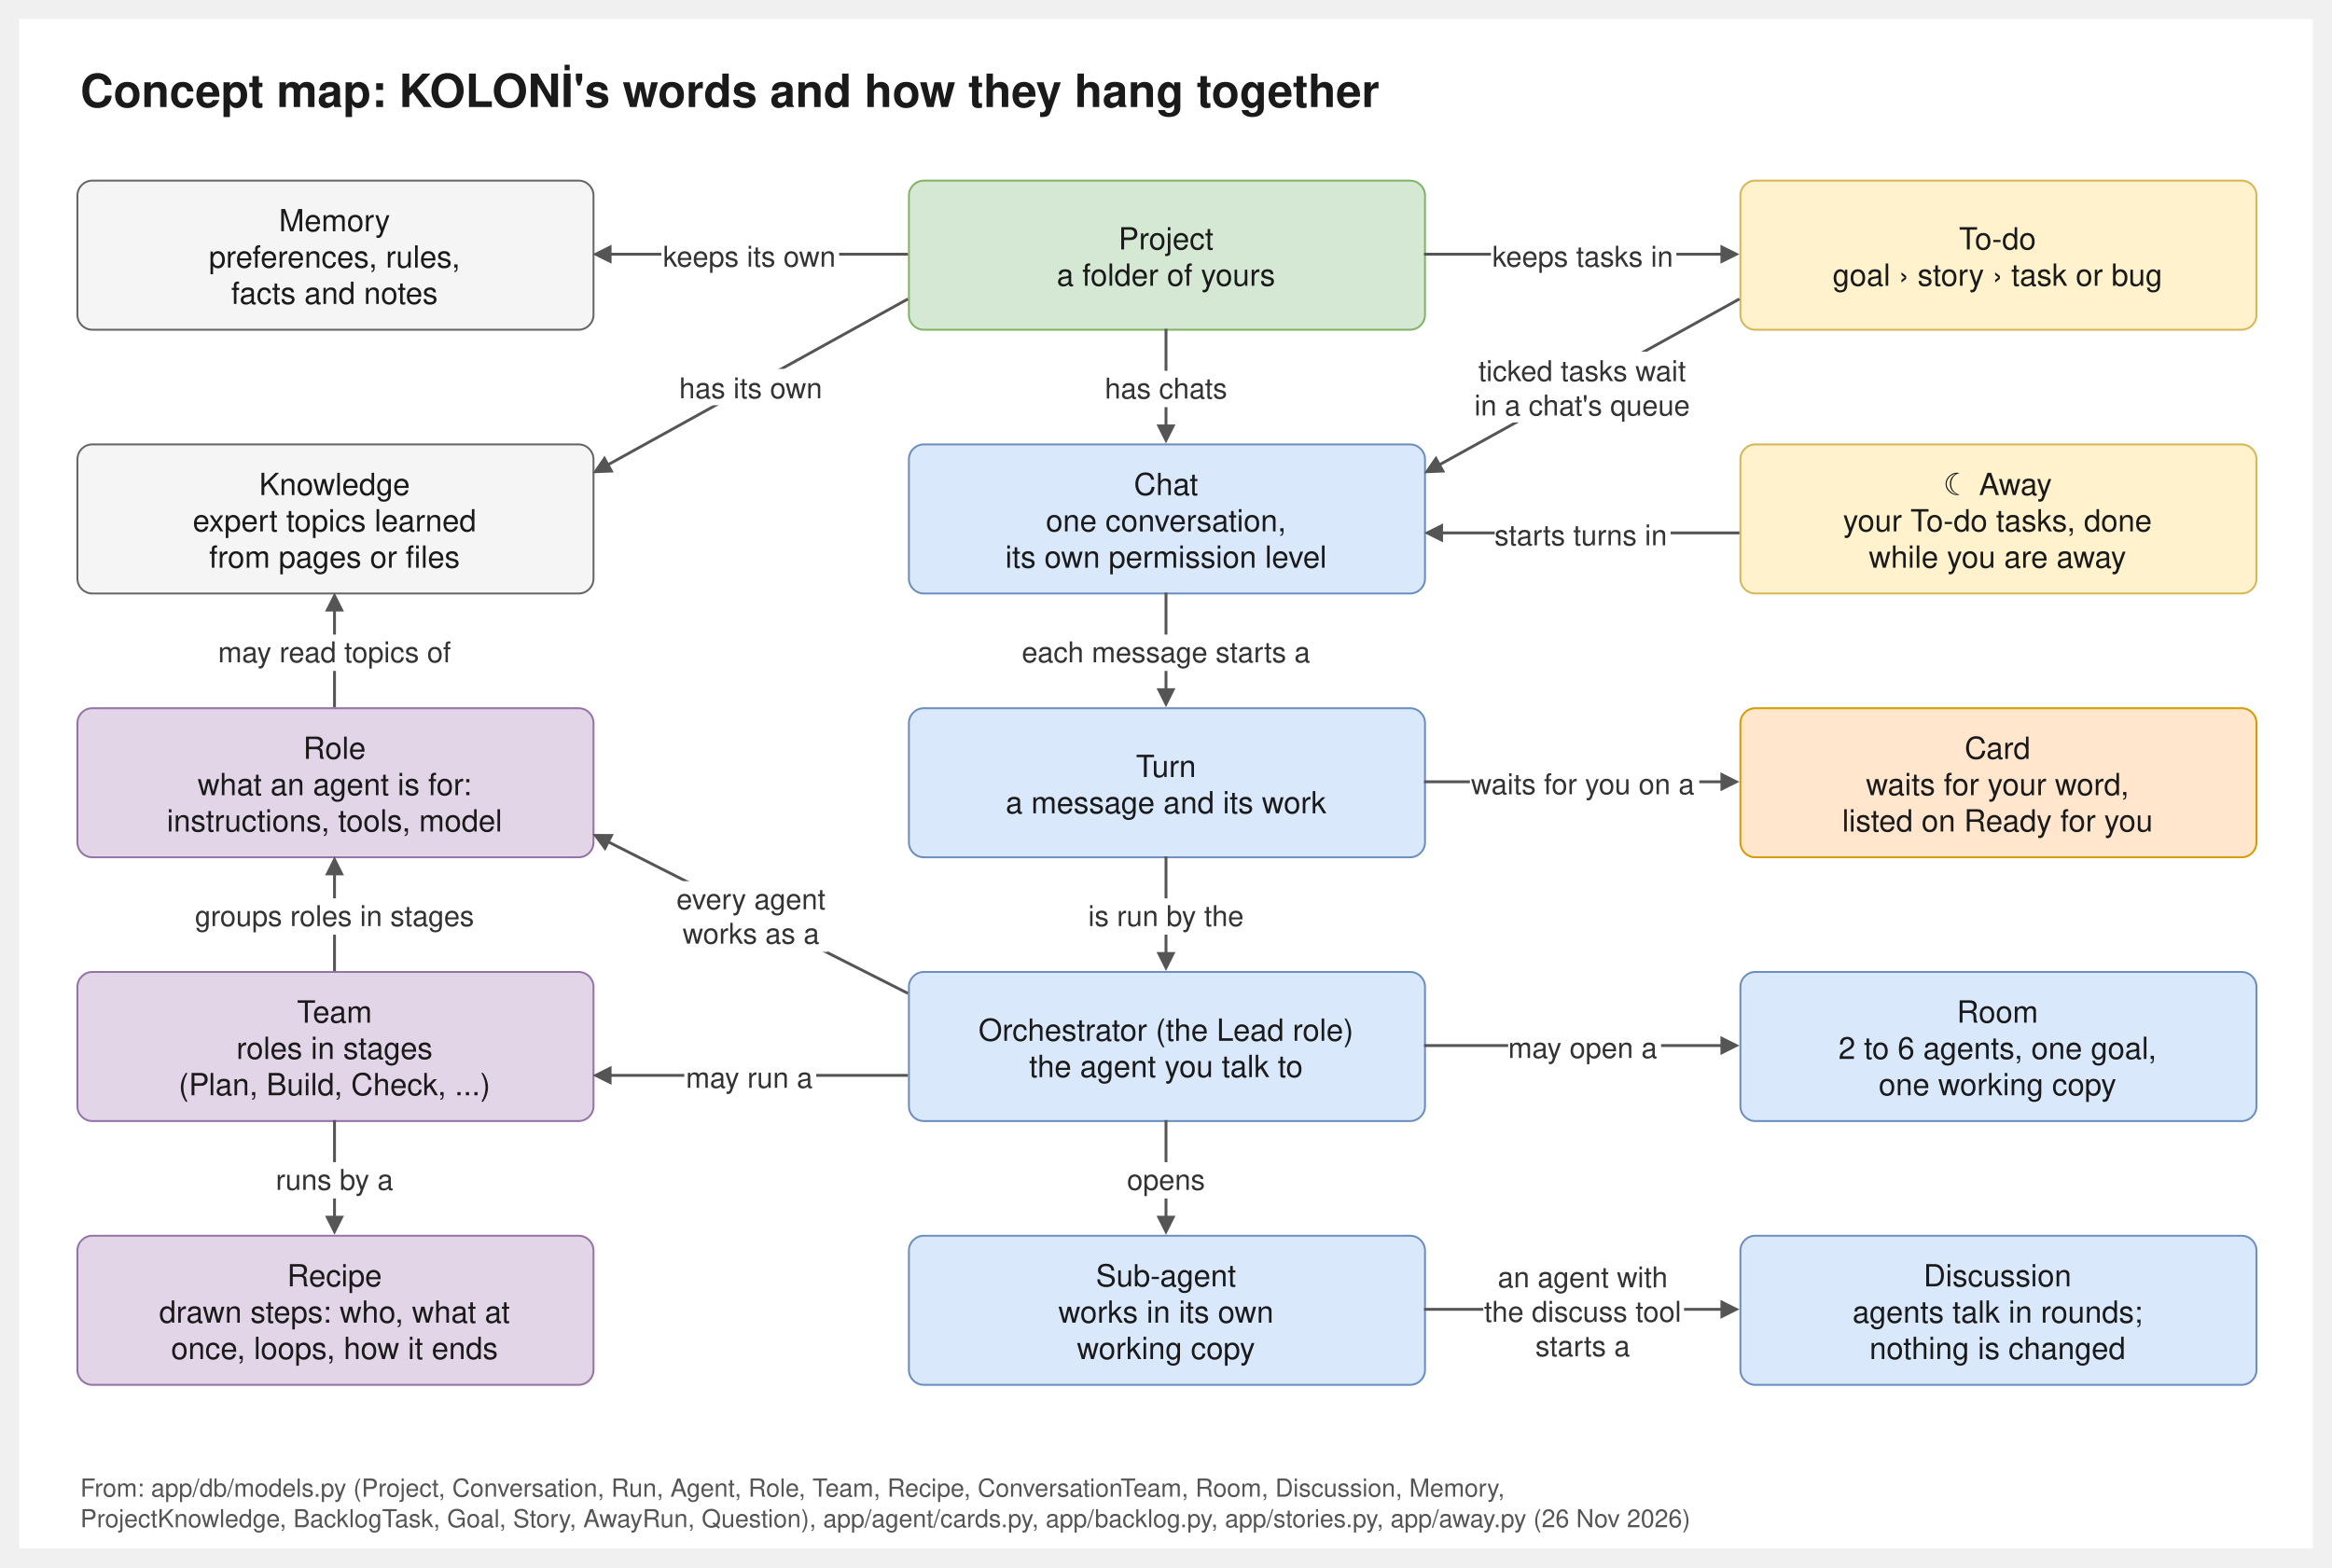
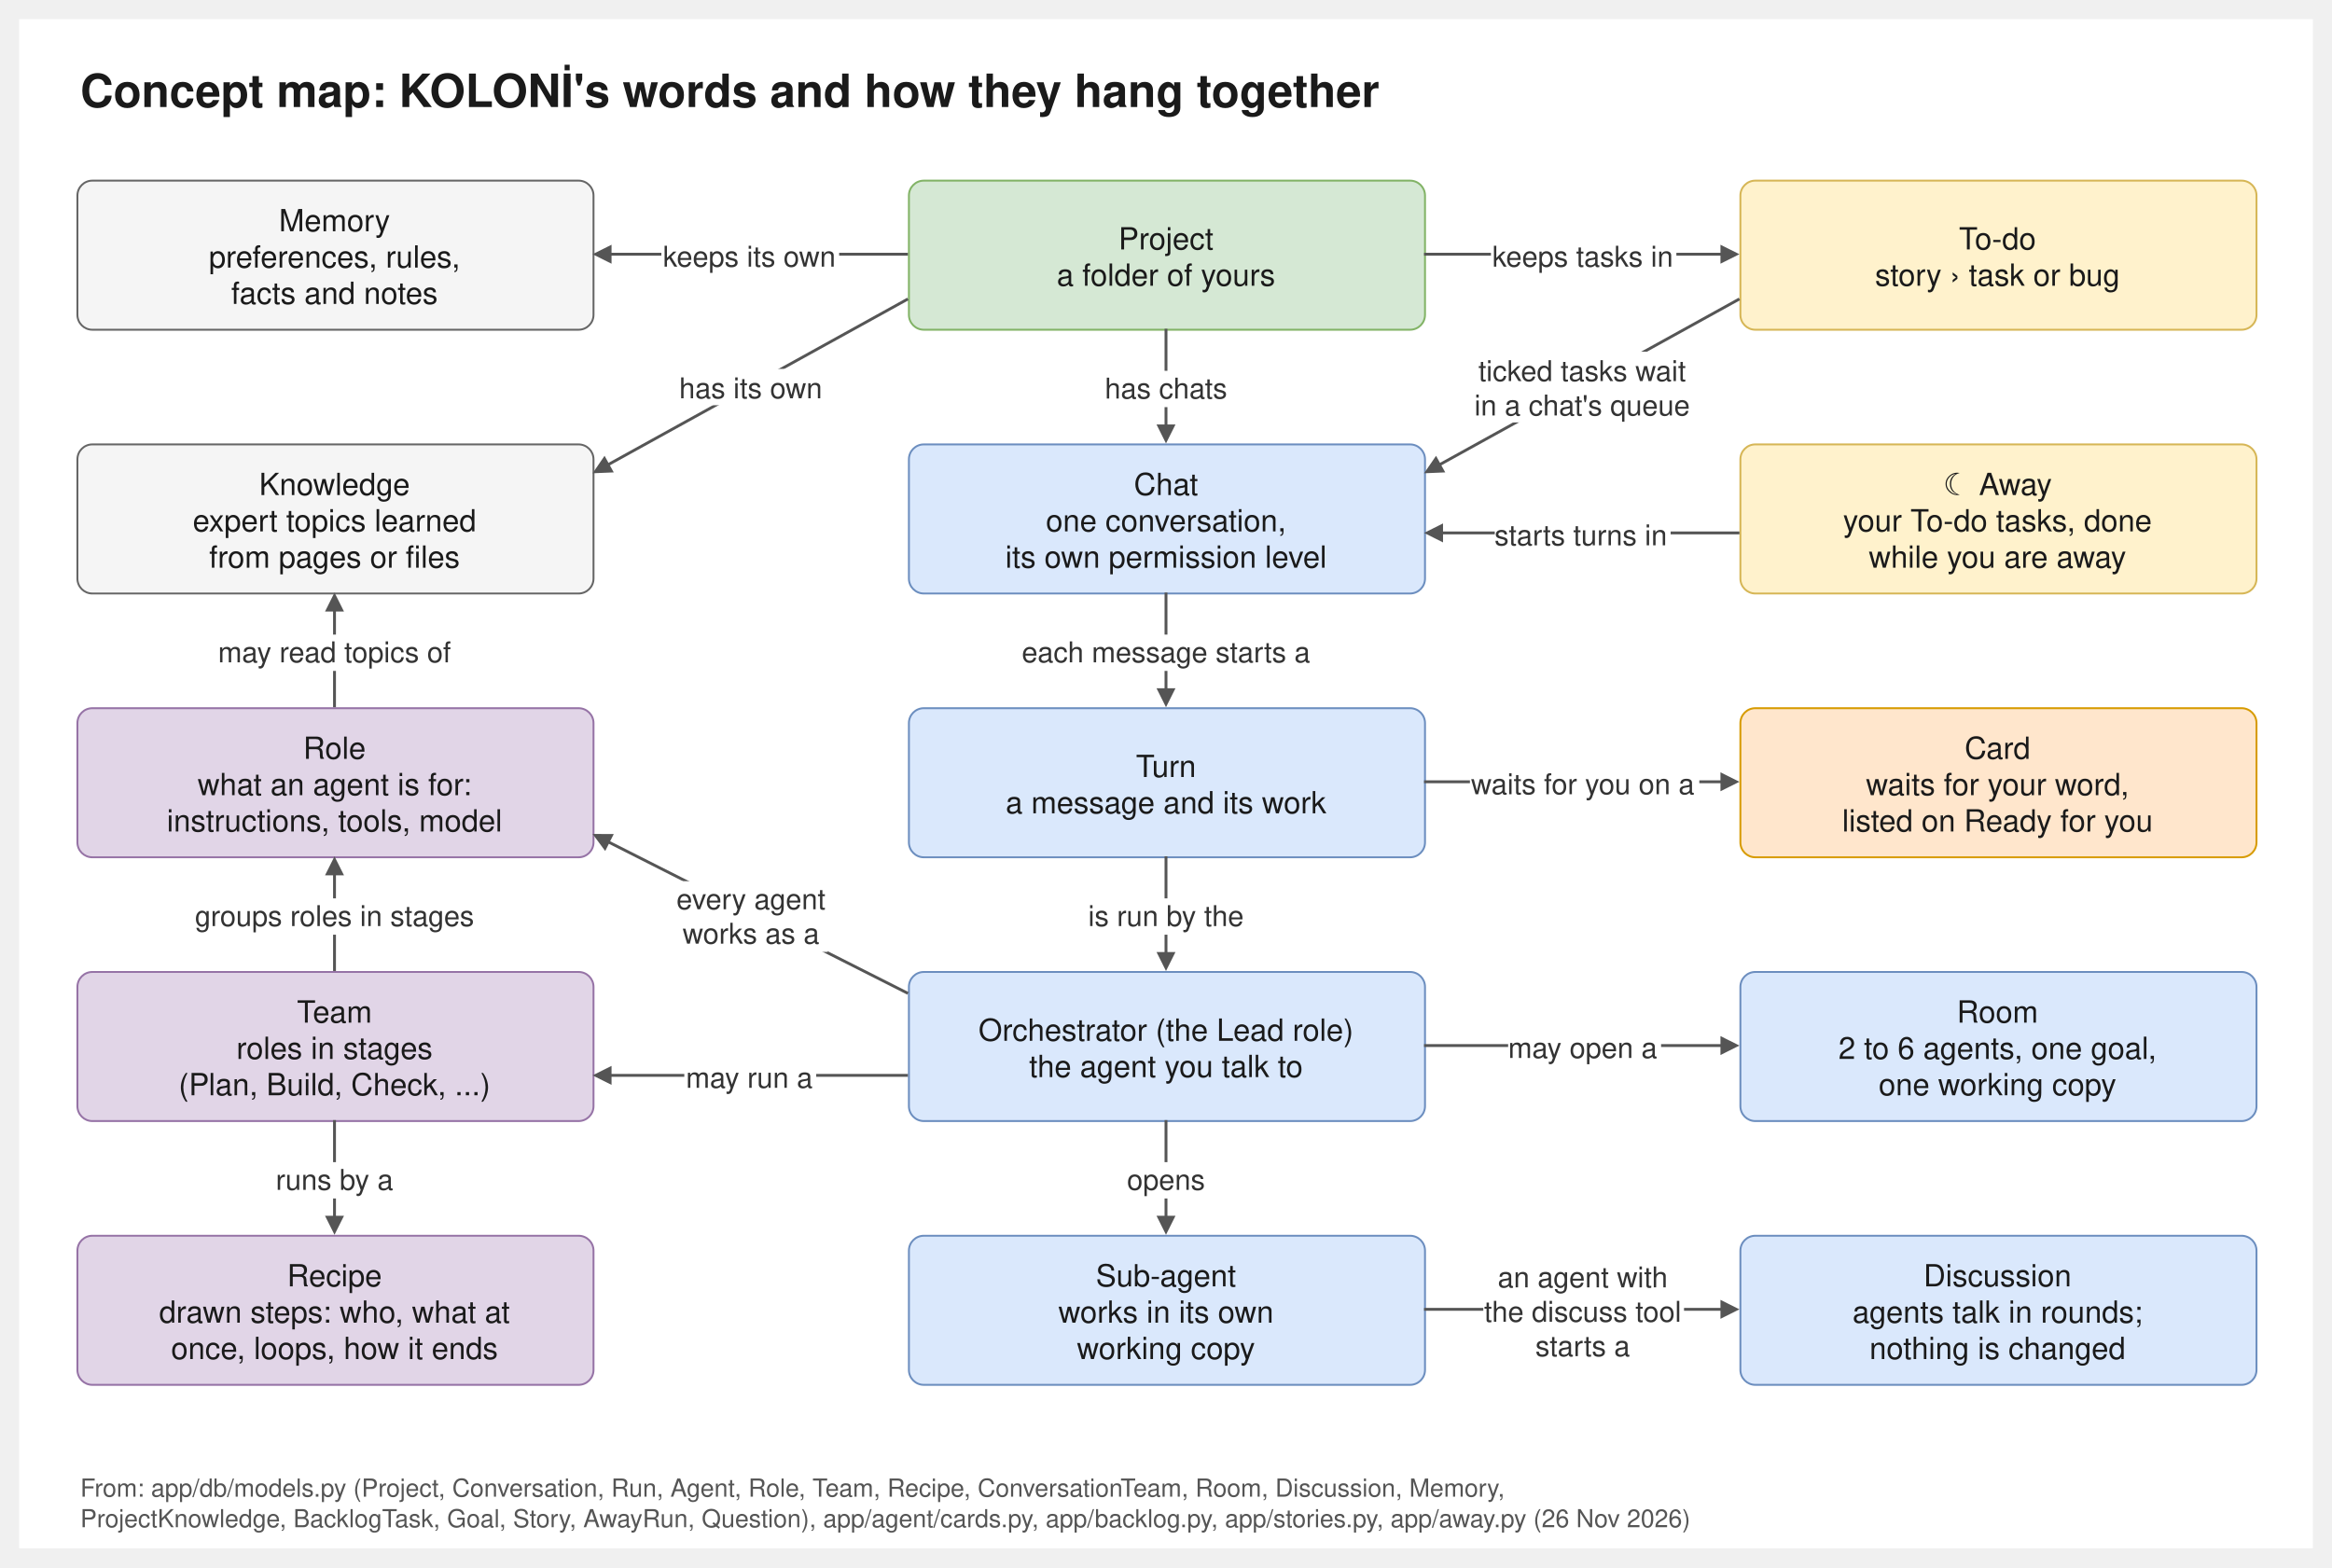
<svg xmlns="http://www.w3.org/2000/svg" style="background: transparent; background-color: transparent;" version="1.1" width="1220px" height="820px" viewBox="0 0 1220 820">
  <defs />
  <g>
    <g data-cell-id="0">
      <g data-cell-id="1">
        <g data-cell-id="backdrop">
          <g>
            <rect x="10" y="10" width="1200" height="800" fill="#ffffff" stroke="none" pointer-events="all" style="fill: light-dark(rgb(255, 255, 255), rgb(18, 18, 18));" />
          </g>
        </g>
        <g data-cell-id="title">
          <g>
            <rect x="40" y="26" width="1140" height="36" fill="none" stroke="none" pointer-events="all" />
          </g>
          <g>
            <g fill="#1a1a1a" font-family="Helvetica" font-weight="bold" text-anchor="start" font-size="24px" style="fill: light-dark(rgb(26, 26, 26), rgb(215, 215, 215));">
              <text x="42" y="56">Concept map: KOLONİ's words and how they hang together</text>
            </g>
          </g>
        </g>
        <g data-cell-id="memory">
          <g transform="translate(0.5,0.5)">
            <rect x="40" y="94" width="270" height="78" rx="7.8" ry="7.8" fill="#f5f5f5" stroke="#666666" pointer-events="all" style="fill: light-dark(rgb(245, 245, 245), rgb(26, 26, 26)); stroke: light-dark(rgb(102, 102, 102), rgb(149, 149, 149));" />
          </g>
          <g>
            <g fill="#1a1a1a" font-family="Helvetica" text-anchor="middle" font-size="16px" style="fill: light-dark(rgb(26, 26, 26), rgb(215, 215, 215));">
              <text x="175" y="121">Memory</text>
              <text x="175" y="140">preferences, rules,</text>
              <text x="175" y="159">facts and notes</text>
            </g>
          </g>
        </g>
        <g data-cell-id="knowledge">
          <g transform="translate(0.5,0.5)">
            <rect x="40" y="232" width="270" height="78" rx="7.8" ry="7.8" fill="#f5f5f5" stroke="#666666" pointer-events="all" style="fill: light-dark(rgb(245, 245, 245), rgb(26, 26, 26)); stroke: light-dark(rgb(102, 102, 102), rgb(149, 149, 149));" />
          </g>
          <g>
            <g fill="#1a1a1a" font-family="Helvetica" text-anchor="middle" font-size="16px" style="fill: light-dark(rgb(26, 26, 26), rgb(215, 215, 215));">
              <text x="175" y="259">Knowledge</text>
              <text x="175" y="278">expert topics learned</text>
              <text x="175" y="297">from pages or files</text>
            </g>
          </g>
        </g>
        <g data-cell-id="role">
          <g transform="translate(0.5,0.5)">
            <rect x="40" y="370" width="270" height="78" rx="7.8" ry="7.8" fill="#e1d5e7" stroke="#9673a6" pointer-events="all" style="fill: light-dark(rgb(225, 213, 231), rgb(57, 47, 63)); stroke: light-dark(rgb(150, 115, 166), rgb(149, 119, 163));" />
          </g>
          <g>
            <g fill="#1a1a1a" font-family="Helvetica" text-anchor="middle" font-size="16px" style="fill: light-dark(rgb(26, 26, 26), rgb(215, 215, 215));">
              <text x="175" y="397">Role</text>
              <text x="175" y="416">what an agent is for:</text>
              <text x="175" y="435">instructions, tools, model</text>
            </g>
          </g>
        </g>
        <g data-cell-id="team">
          <g transform="translate(0.5,0.5)">
            <rect x="40" y="508" width="270" height="78" rx="7.8" ry="7.8" fill="#e1d5e7" stroke="#9673a6" pointer-events="all" style="fill: light-dark(rgb(225, 213, 231), rgb(57, 47, 63)); stroke: light-dark(rgb(150, 115, 166), rgb(149, 119, 163));" />
          </g>
          <g>
            <g fill="#1a1a1a" font-family="Helvetica" text-anchor="middle" font-size="16px" style="fill: light-dark(rgb(26, 26, 26), rgb(215, 215, 215));">
              <text x="175" y="535">Team</text>
              <text x="175" y="554">roles in stages</text>
              <text x="175" y="573">(Plan, Build, Check, ...)</text>
            </g>
          </g>
        </g>
        <g data-cell-id="recipe">
          <g transform="translate(0.5,0.5)">
            <rect x="40" y="646" width="270" height="78" rx="7.8" ry="7.8" fill="#e1d5e7" stroke="#9673a6" pointer-events="all" style="fill: light-dark(rgb(225, 213, 231), rgb(57, 47, 63)); stroke: light-dark(rgb(150, 115, 166), rgb(149, 119, 163));" />
          </g>
          <g>
            <g fill="#1a1a1a" font-family="Helvetica" text-anchor="middle" font-size="16px" style="fill: light-dark(rgb(26, 26, 26), rgb(215, 215, 215));">
              <text x="175" y="673">Recipe</text>
              <text x="175" y="692">drawn steps: who, what at</text>
              <text x="175" y="711">once, loops, how it ends</text>
            </g>
          </g>
        </g>
        <g data-cell-id="project">
          <g transform="translate(0.5,0.5)">
            <rect x="475" y="94" width="270" height="78" rx="7.8" ry="7.8" fill="#d5e8d4" stroke="#82b366" pointer-events="all" style="fill: light-dark(rgb(213, 232, 212), rgb(31, 47, 30)); stroke: light-dark(rgb(130, 179, 102), rgb(68, 110, 44));" />
          </g>
          <g>
            <g fill="#1a1a1a" font-family="Helvetica" text-anchor="middle" font-size="16px" style="fill: light-dark(rgb(26, 26, 26), rgb(215, 215, 215));">
              <text x="610" y="130.5">Project</text>
              <text x="610" y="149.5">a folder of yours</text>
            </g>
          </g>
        </g>
        <g data-cell-id="chat">
          <g transform="translate(0.5,0.5)">
            <rect x="475" y="232" width="270" height="78" rx="7.8" ry="7.8" fill="#dae8fc" stroke="#6c8ebf" pointer-events="all" style="fill: light-dark(rgb(218, 232, 252), rgb(29, 41, 59)); stroke: light-dark(rgb(108, 142, 191), rgb(92, 121, 163));" />
          </g>
          <g>
            <g fill="#1a1a1a" font-family="Helvetica" text-anchor="middle" font-size="16px" style="fill: light-dark(rgb(26, 26, 26), rgb(215, 215, 215));">
              <text x="610" y="259">Chat</text>
              <text x="610" y="278">one conversation,</text>
              <text x="610" y="297">its own permission level</text>
            </g>
          </g>
        </g>
        <g data-cell-id="turn">
          <g transform="translate(0.5,0.5)">
            <rect x="475" y="370" width="270" height="78" rx="7.8" ry="7.8" fill="#dae8fc" stroke="#6c8ebf" pointer-events="all" style="fill: light-dark(rgb(218, 232, 252), rgb(29, 41, 59)); stroke: light-dark(rgb(108, 142, 191), rgb(92, 121, 163));" />
          </g>
          <g>
            <g fill="#1a1a1a" font-family="Helvetica" text-anchor="middle" font-size="16px" style="fill: light-dark(rgb(26, 26, 26), rgb(215, 215, 215));">
              <text x="610" y="406.5">Turn</text>
              <text x="610" y="425.5">a message and its work</text>
            </g>
          </g>
        </g>
        <g data-cell-id="lead">
          <g transform="translate(0.5,0.5)">
            <rect x="475" y="508" width="270" height="78" rx="7.8" ry="7.8" fill="#dae8fc" stroke="#6c8ebf" pointer-events="all" style="fill: light-dark(rgb(218, 232, 252), rgb(29, 41, 59)); stroke: light-dark(rgb(108, 142, 191), rgb(92, 121, 163));" />
          </g>
          <g>
            <g fill="#1a1a1a" font-family="Helvetica" text-anchor="middle" font-size="16px" style="fill: light-dark(rgb(26, 26, 26), rgb(215, 215, 215));">
              <text x="610" y="544.5">Orchestrator (the Lead role)</text>
              <text x="610" y="563.5">the agent you talk to</text>
            </g>
          </g>
        </g>
        <g data-cell-id="sub">
          <g transform="translate(0.5,0.5)">
            <rect x="475" y="646" width="270" height="78" rx="7.8" ry="7.8" fill="#dae8fc" stroke="#6c8ebf" pointer-events="all" style="fill: light-dark(rgb(218, 232, 252), rgb(29, 41, 59)); stroke: light-dark(rgb(108, 142, 191), rgb(92, 121, 163));" />
          </g>
          <g>
            <g fill="#1a1a1a" font-family="Helvetica" text-anchor="middle" font-size="16px" style="fill: light-dark(rgb(26, 26, 26), rgb(215, 215, 215));">
              <text x="610" y="673">Sub-agent</text>
              <text x="610" y="692">works in its own</text>
              <text x="610" y="711">working copy</text>
            </g>
          </g>
        </g>
        <g data-cell-id="todo">
          <g transform="translate(0.5,0.5)">
            <rect x="910" y="94" width="270" height="78" rx="7.8" ry="7.8" fill="#fff2cc" stroke="#d6b656" pointer-events="all" style="fill: light-dark(rgb(255, 242, 204), rgb(40, 29, 0)); stroke: light-dark(rgb(214, 182, 86), rgb(109, 81, 0));" />
          </g>
          <g>
            <g fill="#1a1a1a" font-family="Helvetica" text-anchor="middle" font-size="16px" style="fill: light-dark(rgb(26, 26, 26), rgb(215, 215, 215));">
              <text x="1045" y="130.5">To-do</text>
-               <text x="1045" y="149.5">goal › story › task or bug</text>
+               <text x="1045" y="149.5">story › task or bug</text>
            </g>
          </g>
        </g>
        <g data-cell-id="trigger">
          <g transform="translate(0.5,0.5)">
            <rect x="910" y="232" width="270" height="78" rx="7.8" ry="7.8" fill="#fff2cc" stroke="#d6b656" pointer-events="all" style="fill: light-dark(rgb(255, 242, 204), rgb(40, 29, 0)); stroke: light-dark(rgb(214, 182, 86), rgb(109, 81, 0));" />
          </g>
          <g>
            <g fill="#1a1a1a" font-family="Helvetica" text-anchor="middle" font-size="16px" style="fill: light-dark(rgb(26, 26, 26), rgb(215, 215, 215));">
              <text x="1045" y="259">☾ Away</text>
              <text x="1045" y="278">your To-do tasks, done</text>
              <text x="1045" y="297">while you are away</text>
            </g>
          </g>
        </g>
        <g data-cell-id="card">
          <g transform="translate(0.5,0.5)">
            <rect x="910" y="370" width="270" height="78" rx="7.8" ry="7.8" fill="#ffe6cc" stroke="#d79b00" pointer-events="all" style="fill: light-dark(rgb(255, 230, 204), rgb(54, 33, 10)); stroke: light-dark(rgb(215, 155, 0), rgb(153, 101, 0));" />
          </g>
          <g>
            <g fill="#1a1a1a" font-family="Helvetica" text-anchor="middle" font-size="16px" style="fill: light-dark(rgb(26, 26, 26), rgb(215, 215, 215));">
              <text x="1045" y="397">Card</text>
              <text x="1045" y="416">waits for your word,</text>
              <text x="1045" y="435">listed on Ready for you</text>
            </g>
          </g>
        </g>
        <g data-cell-id="room">
          <g transform="translate(0.5,0.5)">
            <rect x="910" y="508" width="270" height="78" rx="7.8" ry="7.8" fill="#dae8fc" stroke="#6c8ebf" pointer-events="all" style="fill: light-dark(rgb(218, 232, 252), rgb(29, 41, 59)); stroke: light-dark(rgb(108, 142, 191), rgb(92, 121, 163));" />
          </g>
          <g>
            <g fill="#1a1a1a" font-family="Helvetica" text-anchor="middle" font-size="16px" style="fill: light-dark(rgb(26, 26, 26), rgb(215, 215, 215));">
              <text x="1045" y="535">Room</text>
              <text x="1045" y="554">2 to 6 agents, one goal,</text>
              <text x="1045" y="573">one working copy</text>
            </g>
          </g>
        </g>
        <g data-cell-id="discussion">
          <g transform="translate(0.5,0.5)">
            <rect x="910" y="646" width="270" height="78" rx="7.8" ry="7.8" fill="#dae8fc" stroke="#6c8ebf" pointer-events="all" style="fill: light-dark(rgb(218, 232, 252), rgb(29, 41, 59)); stroke: light-dark(rgb(108, 142, 191), rgb(92, 121, 163));" />
          </g>
          <g>
            <g fill="#1a1a1a" font-family="Helvetica" text-anchor="middle" font-size="16px" style="fill: light-dark(rgb(26, 26, 26), rgb(215, 215, 215));">
              <text x="1045" y="673">Discussion</text>
              <text x="1045" y="692">agents talk in rounds;</text>
              <text x="1045" y="711">nothing is changed</text>
            </g>
          </g>
        </g>
        <g data-cell-id="e17">
          <g>
            <path d="M 475 133 L 319.18 133" fill="none" stroke="#555555" stroke-width="1.5" stroke-miterlimit="10" pointer-events="stroke" style="stroke: light-dark(rgb(85, 85, 85), rgb(164, 164, 164));" />
            <path d="M 311.68 133 L 319.18 129.25 L 319.18 136.75 Z" fill="#555555" stroke="#555555" stroke-width="1.5" stroke-miterlimit="10" pointer-events="all" style="fill: light-dark(rgb(85, 85, 85), rgb(164, 164, 164)); stroke: light-dark(rgb(85, 85, 85), rgb(164, 164, 164));" />
          </g>
          <g>
            <g fill="#333333" font-family="Helvetica" text-anchor="middle" font-size="15px" style="fill: light-dark(rgb(51, 51, 51), rgb(193, 193, 193));">
              <rect fill="#ffffff" stroke="none" x="346" y="125" width="93" height="19" stroke-width="0" style="fill: light-dark(rgb(255, 255, 255), rgb(18, 18, 18));" />
              <text x="392" y="139.5">keeps its own</text>
            </g>
          </g>
        </g>
        <g data-cell-id="e18">
          <g>
            <path d="M 475 156.4 L 318.03 243.16" fill="none" stroke="#555555" stroke-width="1.5" stroke-miterlimit="10" pointer-events="stroke" style="stroke: light-dark(rgb(85, 85, 85), rgb(164, 164, 164));" />
            <path d="M 311.47 246.79 L 316.22 239.88 L 319.85 246.44 Z" fill="#555555" stroke="#555555" stroke-width="1.5" stroke-miterlimit="10" pointer-events="all" style="fill: light-dark(rgb(85, 85, 85), rgb(164, 164, 164)); stroke: light-dark(rgb(85, 85, 85), rgb(164, 164, 164));" />
          </g>
          <g>
            <g fill="#333333" font-family="Helvetica" text-anchor="middle" font-size="15px" style="fill: light-dark(rgb(51, 51, 51), rgb(193, 193, 193));">
              <rect fill="#ffffff" stroke="none" x="355" y="193" width="77" height="19" stroke-width="0" style="fill: light-dark(rgb(255, 255, 255), rgb(18, 18, 18));" />
              <text x="392.73" y="208.37">has its own</text>
            </g>
          </g>
        </g>
        <g data-cell-id="e19">
          <g>
            <path d="M 745 133 L 900.82 133" fill="none" stroke="#555555" stroke-width="1.5" stroke-miterlimit="10" pointer-events="stroke" style="stroke: light-dark(rgb(85, 85, 85), rgb(164, 164, 164));" />
            <path d="M 908.32 133 L 900.82 136.75 L 900.82 129.25 Z" fill="#555555" stroke="#555555" stroke-width="1.5" stroke-miterlimit="10" pointer-events="all" style="fill: light-dark(rgb(85, 85, 85), rgb(164, 164, 164)); stroke: light-dark(rgb(85, 85, 85), rgb(164, 164, 164));" />
          </g>
          <g>
            <g fill="#333333" font-family="Helvetica" text-anchor="middle" font-size="15px" style="fill: light-dark(rgb(51, 51, 51), rgb(193, 193, 193));">
              <rect fill="#ffffff" stroke="none" x="780" y="125" width="97" height="19" stroke-width="0" style="fill: light-dark(rgb(255, 255, 255), rgb(18, 18, 18));" />
              <text x="828" y="139.5">keeps tasks in</text>
            </g>
          </g>
        </g>
        <g data-cell-id="e20">
          <g>
            <path d="M 610 172 L 610 222.82" fill="none" stroke="#555555" stroke-width="1.5" stroke-miterlimit="10" pointer-events="stroke" style="stroke: light-dark(rgb(85, 85, 85), rgb(164, 164, 164));" />
            <path d="M 610 230.32 L 606.25 222.82 L 613.75 222.82 Z" fill="#555555" stroke="#555555" stroke-width="1.5" stroke-miterlimit="10" pointer-events="all" style="fill: light-dark(rgb(85, 85, 85), rgb(164, 164, 164)); stroke: light-dark(rgb(85, 85, 85), rgb(164, 164, 164));" />
          </g>
          <g>
            <g fill="#333333" font-family="Helvetica" text-anchor="middle" font-size="15px" style="fill: light-dark(rgb(51, 51, 51), rgb(193, 193, 193));">
              <rect fill="#ffffff" stroke="none" x="578" y="194" width="66" height="19" stroke-width="0" style="fill: light-dark(rgb(255, 255, 255), rgb(18, 18, 18));" />
              <text x="610" y="208.5">has chats</text>
            </g>
          </g>
        </g>
        <g data-cell-id="e21">
          <g>
            <path d="M 910 156.4 L 753.03 243.16" fill="none" stroke="#555555" stroke-width="1.5" stroke-miterlimit="10" pointer-events="stroke" style="stroke: light-dark(rgb(85, 85, 85), rgb(164, 164, 164));" />
            <path d="M 746.47 246.79 L 751.22 239.88 L 754.85 246.44 Z" fill="#555555" stroke="#555555" stroke-width="1.5" stroke-miterlimit="10" pointer-events="all" style="fill: light-dark(rgb(85, 85, 85), rgb(164, 164, 164)); stroke: light-dark(rgb(85, 85, 85), rgb(164, 164, 164));" />
          </g>
          <g>
            <g fill="#333333" font-family="Helvetica" text-anchor="middle" font-size="15px" style="fill: light-dark(rgb(51, 51, 51), rgb(193, 193, 193));">
              <rect fill="#ffffff" stroke="none" x="771" y="184" width="115" height="37" stroke-width="0" style="fill: light-dark(rgb(255, 255, 255), rgb(18, 18, 18));" />
              <text x="827.73" y="199.37">ticked tasks wait</text>
              <text x="827.73" y="217.37">in a chat's queue</text>
            </g>
          </g>
        </g>
        <g data-cell-id="e22">
          <g>
            <path d="M 910 278.8 L 754.18 278.8" fill="none" stroke="#555555" stroke-width="1.5" stroke-miterlimit="10" pointer-events="stroke" style="stroke: light-dark(rgb(85, 85, 85), rgb(164, 164, 164));" />
            <path d="M 746.68 278.8 L 754.18 275.05 L 754.18 282.55 Z" fill="#555555" stroke="#555555" stroke-width="1.5" stroke-miterlimit="10" pointer-events="all" style="fill: light-dark(rgb(85, 85, 85), rgb(164, 164, 164)); stroke: light-dark(rgb(85, 85, 85), rgb(164, 164, 164));" />
          </g>
          <g>
            <g fill="#333333" font-family="Helvetica" text-anchor="middle" font-size="15px" style="fill: light-dark(rgb(51, 51, 51), rgb(193, 193, 193));">
              <rect fill="#ffffff" stroke="none" x="782" y="270" width="92" height="19" stroke-width="0" style="fill: light-dark(rgb(255, 255, 255), rgb(18, 18, 18));" />
              <text x="827" y="285.3">starts turns in</text>
            </g>
          </g>
        </g>
        <g data-cell-id="e23">
          <g>
            <path d="M 610 310 L 610 360.82" fill="none" stroke="#555555" stroke-width="1.5" stroke-miterlimit="10" pointer-events="stroke" style="stroke: light-dark(rgb(85, 85, 85), rgb(164, 164, 164));" />
            <path d="M 610 368.32 L 606.25 360.82 L 613.75 360.82 Z" fill="#555555" stroke="#555555" stroke-width="1.5" stroke-miterlimit="10" pointer-events="all" style="fill: light-dark(rgb(85, 85, 85), rgb(164, 164, 164)); stroke: light-dark(rgb(85, 85, 85), rgb(164, 164, 164));" />
          </g>
          <g>
            <g fill="#333333" font-family="Helvetica" text-anchor="middle" font-size="15px" style="fill: light-dark(rgb(51, 51, 51), rgb(193, 193, 193));">
              <rect fill="#ffffff" stroke="none" x="534" y="332" width="153" height="19" stroke-width="0" style="fill: light-dark(rgb(255, 255, 255), rgb(18, 18, 18));" />
              <text x="610" y="346.5">each message starts a</text>
            </g>
          </g>
        </g>
        <g data-cell-id="e24">
          <g>
            <path d="M 745 409 L 900.82 409" fill="none" stroke="#555555" stroke-width="1.5" stroke-miterlimit="10" pointer-events="stroke" style="stroke: light-dark(rgb(85, 85, 85), rgb(164, 164, 164));" />
            <path d="M 908.32 409 L 900.82 412.75 L 900.82 405.25 Z" fill="#555555" stroke="#555555" stroke-width="1.5" stroke-miterlimit="10" pointer-events="all" style="fill: light-dark(rgb(85, 85, 85), rgb(164, 164, 164)); stroke: light-dark(rgb(85, 85, 85), rgb(164, 164, 164));" />
          </g>
          <g>
            <g fill="#333333" font-family="Helvetica" text-anchor="middle" font-size="15px" style="fill: light-dark(rgb(51, 51, 51), rgb(193, 193, 193));">
              <rect fill="#ffffff" stroke="none" x="769" y="401" width="120" height="19" stroke-width="0" style="fill: light-dark(rgb(255, 255, 255), rgb(18, 18, 18));" />
              <text x="828" y="415.5">waits for you on a</text>
            </g>
          </g>
        </g>
        <g data-cell-id="e25">
          <g>
            <path d="M 610 448 L 610 498.82" fill="none" stroke="#555555" stroke-width="1.5" stroke-miterlimit="10" pointer-events="stroke" style="stroke: light-dark(rgb(85, 85, 85), rgb(164, 164, 164));" />
            <path d="M 610 506.32 L 606.25 498.82 L 613.75 498.82 Z" fill="#555555" stroke="#555555" stroke-width="1.5" stroke-miterlimit="10" pointer-events="all" style="fill: light-dark(rgb(85, 85, 85), rgb(164, 164, 164)); stroke: light-dark(rgb(85, 85, 85), rgb(164, 164, 164));" />
          </g>
          <g>
            <g fill="#333333" font-family="Helvetica" text-anchor="middle" font-size="15px" style="fill: light-dark(rgb(51, 51, 51), rgb(193, 193, 193));">
              <rect fill="#ffffff" stroke="none" x="569" y="470" width="84" height="19" stroke-width="0" style="fill: light-dark(rgb(255, 255, 255), rgb(18, 18, 18));" />
              <text x="610" y="484.5">is run by the</text>
            </g>
          </g>
        </g>
        <g data-cell-id="e26">
          <g>
            <path d="M 610 586 L 610 636.82" fill="none" stroke="#555555" stroke-width="1.5" stroke-miterlimit="10" pointer-events="stroke" style="stroke: light-dark(rgb(85, 85, 85), rgb(164, 164, 164));" />
            <path d="M 610 644.32 L 606.25 636.82 L 613.75 636.82 Z" fill="#555555" stroke="#555555" stroke-width="1.5" stroke-miterlimit="10" pointer-events="all" style="fill: light-dark(rgb(85, 85, 85), rgb(164, 164, 164)); stroke: light-dark(rgb(85, 85, 85), rgb(164, 164, 164));" />
          </g>
          <g>
            <g fill="#333333" font-family="Helvetica" text-anchor="middle" font-size="15px" style="fill: light-dark(rgb(51, 51, 51), rgb(193, 193, 193));">
              <rect fill="#ffffff" stroke="none" x="589" y="608" width="43" height="19" stroke-width="0" style="fill: light-dark(rgb(255, 255, 255), rgb(18, 18, 18));" />
              <text x="610" y="622.5">opens</text>
            </g>
          </g>
        </g>
        <g data-cell-id="e27">
          <g>
            <path d="M 175 370 L 175 319.18" fill="none" stroke="#555555" stroke-width="1.5" stroke-miterlimit="10" pointer-events="stroke" style="stroke: light-dark(rgb(85, 85, 85), rgb(164, 164, 164));" />
            <path d="M 175 311.68 L 178.75 319.18 L 171.25 319.18 Z" fill="#555555" stroke="#555555" stroke-width="1.5" stroke-miterlimit="10" pointer-events="all" style="fill: light-dark(rgb(85, 85, 85), rgb(164, 164, 164)); stroke: light-dark(rgb(85, 85, 85), rgb(164, 164, 164));" />
          </g>
          <g>
            <g fill="#333333" font-family="Helvetica" text-anchor="middle" font-size="15px" style="fill: light-dark(rgb(51, 51, 51), rgb(193, 193, 193));">
              <rect fill="#ffffff" stroke="none" x="113" y="332" width="125" height="19" stroke-width="0" style="fill: light-dark(rgb(255, 255, 255), rgb(18, 18, 18));" />
              <text x="175" y="346.5">may read topics of</text>
            </g>
          </g>
        </g>
        <g data-cell-id="e28">
          <g>
            <path d="M 475 519.7 L 318.19 440.44" fill="none" stroke="#555555" stroke-width="1.5" stroke-miterlimit="10" pointer-events="stroke" style="stroke: light-dark(rgb(85, 85, 85), rgb(164, 164, 164));" />
            <path d="M 311.5 437.06 L 319.88 437.09 L 316.5 443.79 Z" fill="#555555" stroke="#555555" stroke-width="1.5" stroke-miterlimit="10" pointer-events="all" style="fill: light-dark(rgb(85, 85, 85), rgb(164, 164, 164)); stroke: light-dark(rgb(85, 85, 85), rgb(164, 164, 164));" />
          </g>
          <g>
            <g fill="#333333" font-family="Helvetica" text-anchor="middle" font-size="15px" style="fill: light-dark(rgb(51, 51, 51), rgb(193, 193, 193));">
              <rect fill="#ffffff" stroke="none" x="353" y="461" width="80" height="37" stroke-width="0" style="fill: light-dark(rgb(255, 255, 255), rgb(18, 18, 18));" />
              <text x="392.89" y="475.7">every agent</text>
              <text x="392.89" y="493.7">works as a</text>
            </g>
          </g>
        </g>
        <g data-cell-id="e29">
          <g>
            <path d="M 175 508 L 175 457.18" fill="none" stroke="#555555" stroke-width="1.5" stroke-miterlimit="10" pointer-events="stroke" style="stroke: light-dark(rgb(85, 85, 85), rgb(164, 164, 164));" />
            <path d="M 175 449.68 L 178.75 457.18 L 171.25 457.18 Z" fill="#555555" stroke="#555555" stroke-width="1.5" stroke-miterlimit="10" pointer-events="all" style="fill: light-dark(rgb(85, 85, 85), rgb(164, 164, 164)); stroke: light-dark(rgb(85, 85, 85), rgb(164, 164, 164));" />
          </g>
          <g>
            <g fill="#333333" font-family="Helvetica" text-anchor="middle" font-size="15px" style="fill: light-dark(rgb(51, 51, 51), rgb(193, 193, 193));">
              <rect fill="#ffffff" stroke="none" x="101" y="470" width="149" height="19" stroke-width="0" style="fill: light-dark(rgb(255, 255, 255), rgb(18, 18, 18));" />
              <text x="175" y="484.5">groups roles in stages</text>
            </g>
          </g>
        </g>
        <g data-cell-id="e30">
          <g>
            <path d="M 175 586 L 175 636.82" fill="none" stroke="#555555" stroke-width="1.5" stroke-miterlimit="10" pointer-events="stroke" style="stroke: light-dark(rgb(85, 85, 85), rgb(164, 164, 164));" />
            <path d="M 175 644.32 L 171.25 636.82 L 178.75 636.82 Z" fill="#555555" stroke="#555555" stroke-width="1.5" stroke-miterlimit="10" pointer-events="all" style="fill: light-dark(rgb(85, 85, 85), rgb(164, 164, 164)); stroke: light-dark(rgb(85, 85, 85), rgb(164, 164, 164));" />
          </g>
          <g>
            <g fill="#333333" font-family="Helvetica" text-anchor="middle" font-size="15px" style="fill: light-dark(rgb(51, 51, 51), rgb(193, 193, 193));">
              <rect fill="#ffffff" stroke="none" x="144" y="608" width="64" height="19" stroke-width="0" style="fill: light-dark(rgb(255, 255, 255), rgb(18, 18, 18));" />
              <text x="175" y="622.5">runs by a</text>
            </g>
          </g>
        </g>
        <g data-cell-id="e31">
          <g>
            <path d="M 475 562.6 L 319.18 562.6" fill="none" stroke="#555555" stroke-width="1.5" stroke-miterlimit="10" pointer-events="stroke" style="stroke: light-dark(rgb(85, 85, 85), rgb(164, 164, 164));" />
            <path d="M 311.68 562.6 L 319.18 558.85 L 319.18 566.35 Z" fill="#555555" stroke="#555555" stroke-width="1.5" stroke-miterlimit="10" pointer-events="all" style="fill: light-dark(rgb(85, 85, 85), rgb(164, 164, 164)); stroke: light-dark(rgb(85, 85, 85), rgb(164, 164, 164));" />
          </g>
          <g>
            <g fill="#333333" font-family="Helvetica" text-anchor="middle" font-size="15px" style="fill: light-dark(rgb(51, 51, 51), rgb(193, 193, 193));">
              <rect fill="#ffffff" stroke="none" x="358" y="554" width="69" height="19" stroke-width="0" style="fill: light-dark(rgb(255, 255, 255), rgb(18, 18, 18));" />
              <text x="392" y="569.1">may run a</text>
            </g>
          </g>
        </g>
        <g data-cell-id="e32">
          <g>
            <path d="M 745 547 L 900.82 547" fill="none" stroke="#555555" stroke-width="1.5" stroke-miterlimit="10" pointer-events="stroke" style="stroke: light-dark(rgb(85, 85, 85), rgb(164, 164, 164));" />
            <path d="M 908.32 547 L 900.82 550.75 L 900.82 543.25 Z" fill="#555555" stroke="#555555" stroke-width="1.5" stroke-miterlimit="10" pointer-events="all" style="fill: light-dark(rgb(85, 85, 85), rgb(164, 164, 164)); stroke: light-dark(rgb(85, 85, 85), rgb(164, 164, 164));" />
          </g>
          <g>
            <g fill="#333333" font-family="Helvetica" text-anchor="middle" font-size="15px" style="fill: light-dark(rgb(51, 51, 51), rgb(193, 193, 193));">
              <rect fill="#ffffff" stroke="none" x="789" y="539" width="80" height="19" stroke-width="0" style="fill: light-dark(rgb(255, 255, 255), rgb(18, 18, 18));" />
              <text x="828" y="553.5">may open a</text>
            </g>
          </g>
        </g>
        <g data-cell-id="e33">
          <g>
            <path d="M 745 685 L 900.82 685" fill="none" stroke="#555555" stroke-width="1.5" stroke-miterlimit="10" pointer-events="stroke" style="stroke: light-dark(rgb(85, 85, 85), rgb(164, 164, 164));" />
            <path d="M 908.32 685 L 900.82 688.75 L 900.82 681.25 Z" fill="#555555" stroke="#555555" stroke-width="1.5" stroke-miterlimit="10" pointer-events="all" style="fill: light-dark(rgb(85, 85, 85), rgb(164, 164, 164)); stroke: light-dark(rgb(85, 85, 85), rgb(164, 164, 164));" />
          </g>
          <g>
            <g fill="#333333" font-family="Helvetica" text-anchor="middle" font-size="15px" style="fill: light-dark(rgb(51, 51, 51), rgb(193, 193, 193));">
              <rect fill="#ffffff" stroke="none" x="776" y="659" width="105" height="55" stroke-width="0" style="fill: light-dark(rgb(255, 255, 255), rgb(18, 18, 18));" />
              <text x="828" y="673.5">an agent with</text>
              <text x="828" y="691.5">the discuss tool</text>
              <text x="828" y="709.5">starts a</text>
            </g>
          </g>
        </g>
        <g data-cell-id="footer">
          <g>
            <rect x="40" y="764" width="1140" height="40" fill="none" stroke="none" pointer-events="all" />
          </g>
          <g>
            <g fill="#555555" font-family="Helvetica" text-anchor="start" font-size="13px" style="fill: light-dark(rgb(85, 85, 85), rgb(164, 164, 164));">
              <text x="42" y="783">From: app/db/models.py (Project, Conversation, Run, Agent, Role, Team, Recipe, ConversationTeam, Room, Discussion, Memory,</text>
              <text x="42" y="799">ProjectKnowledge, BacklogTask, Goal, Story, AwayRun, Question), app/agent/cards.py, app/backlog.py, app/stories.py, app/away.py (26 Nov 2026)</text>
            </g>
          </g>
        </g>
      </g>
    </g>
  </g>
</svg>
